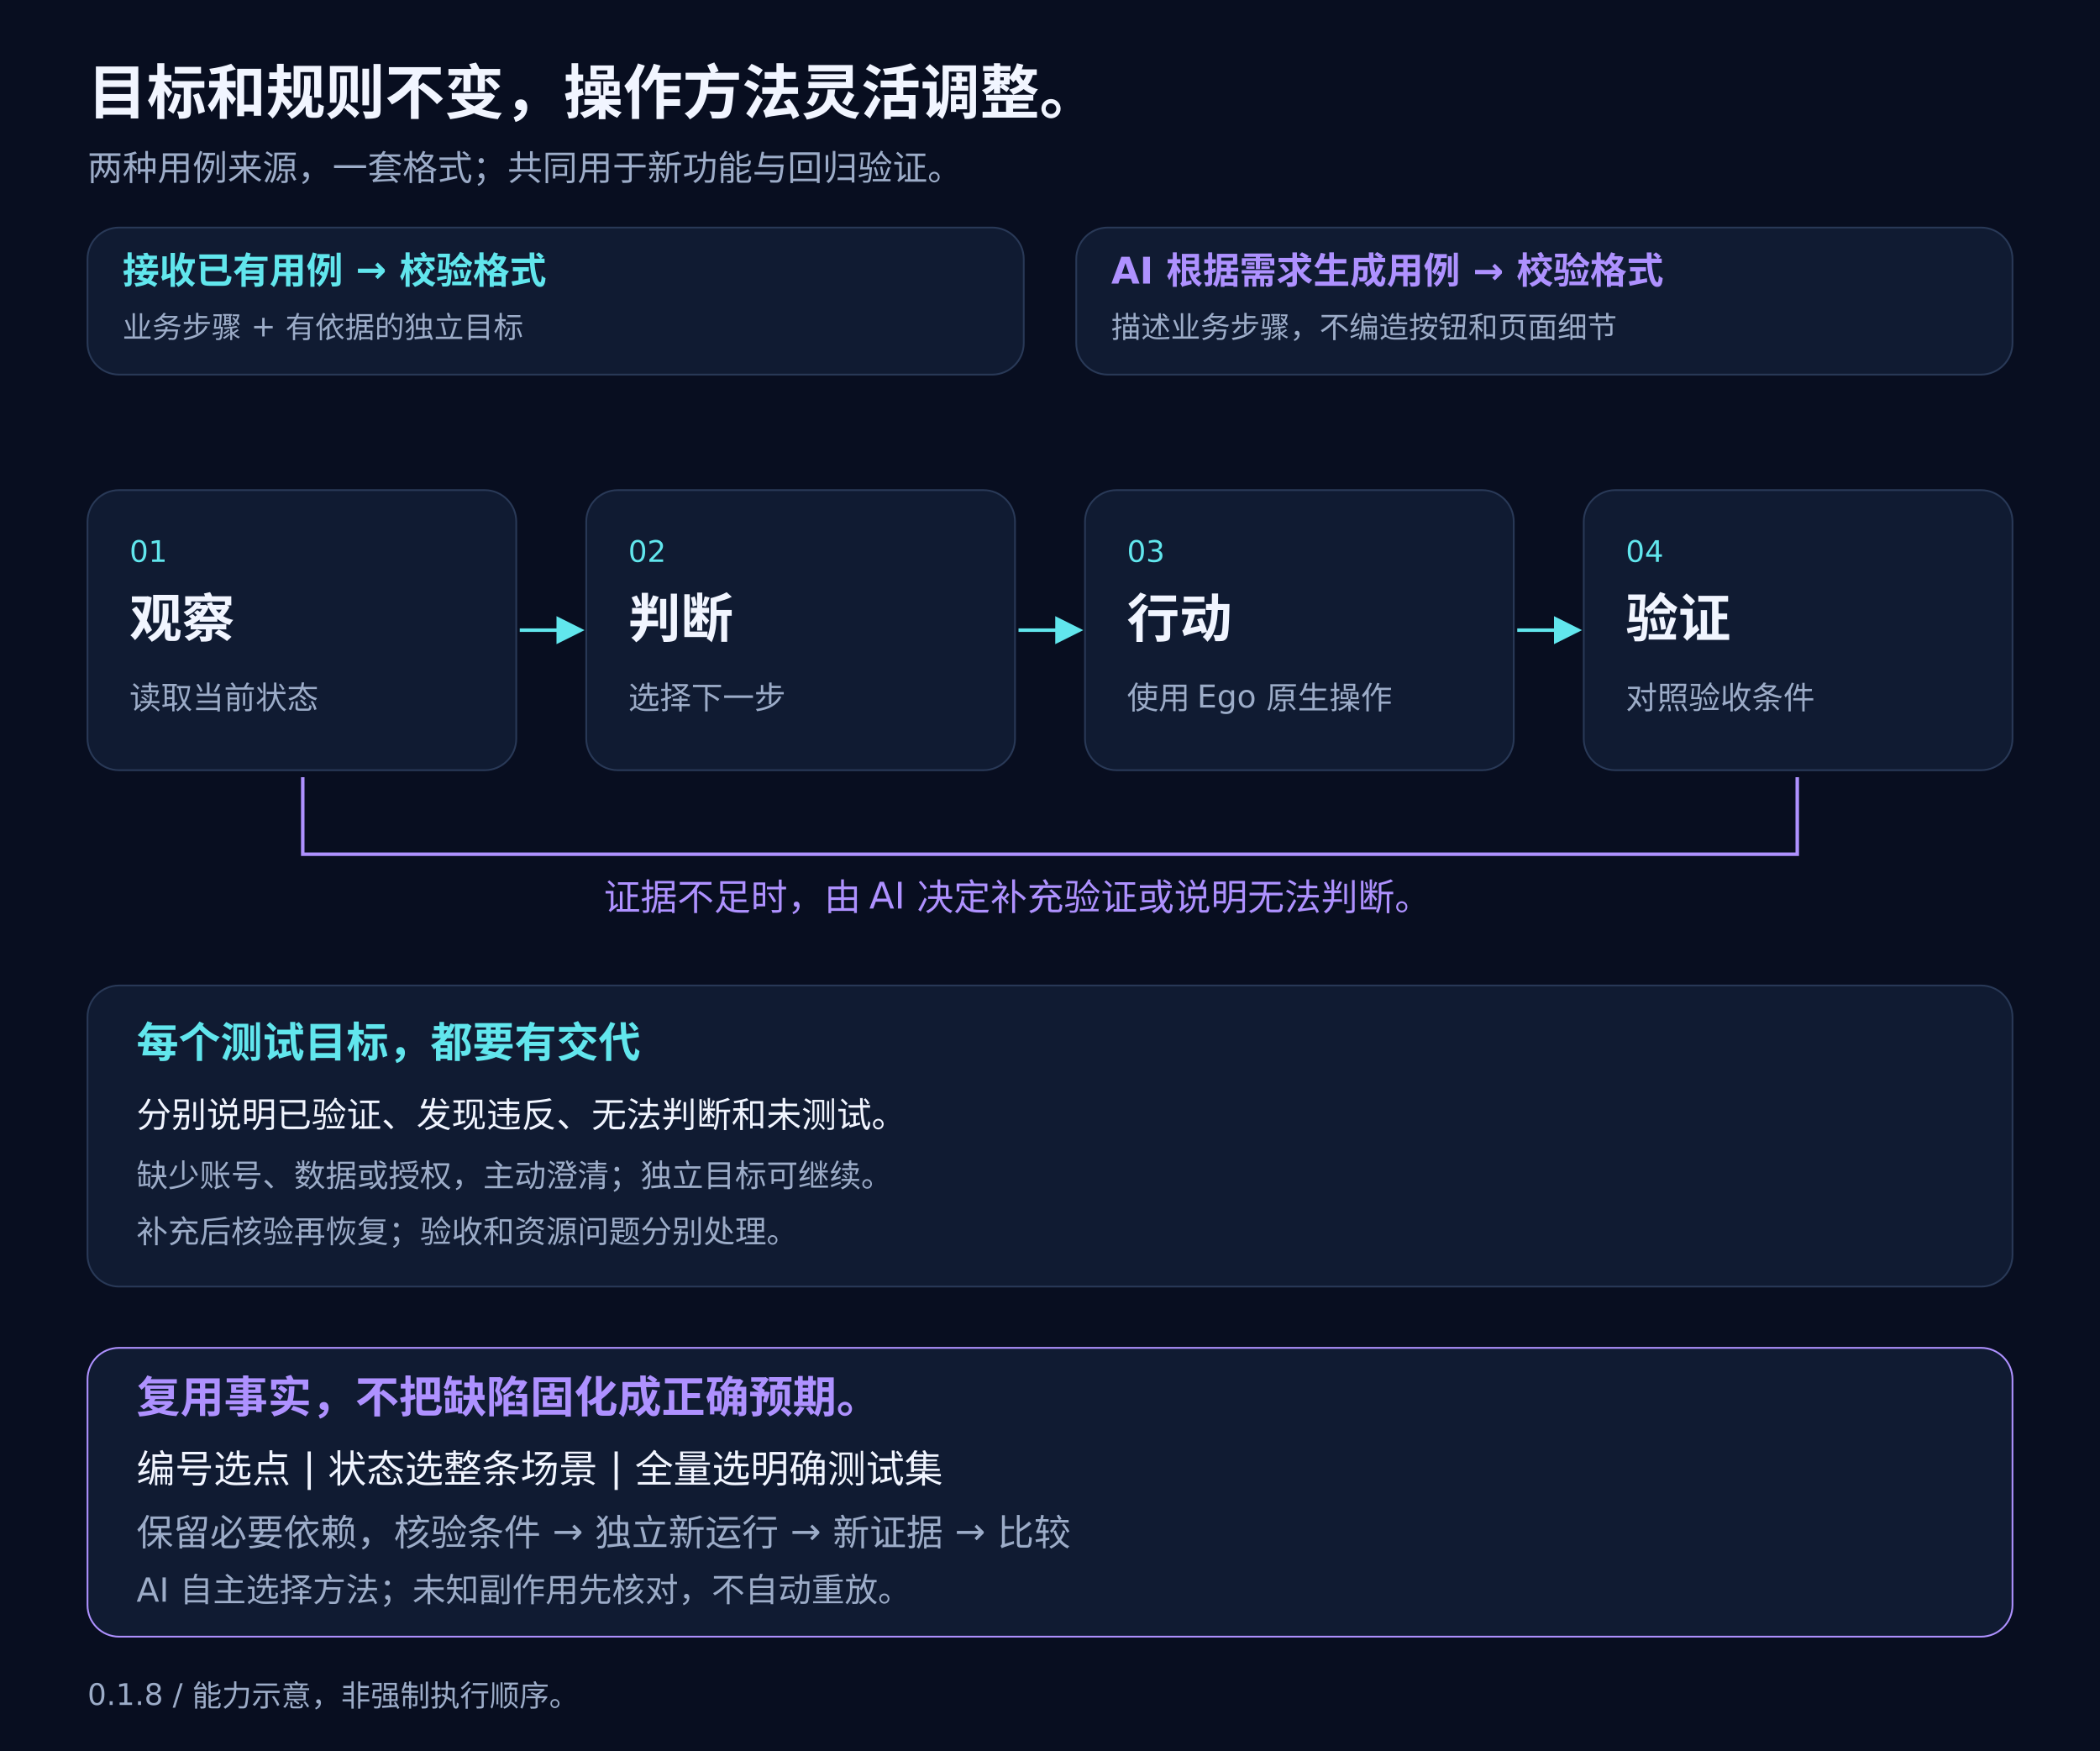
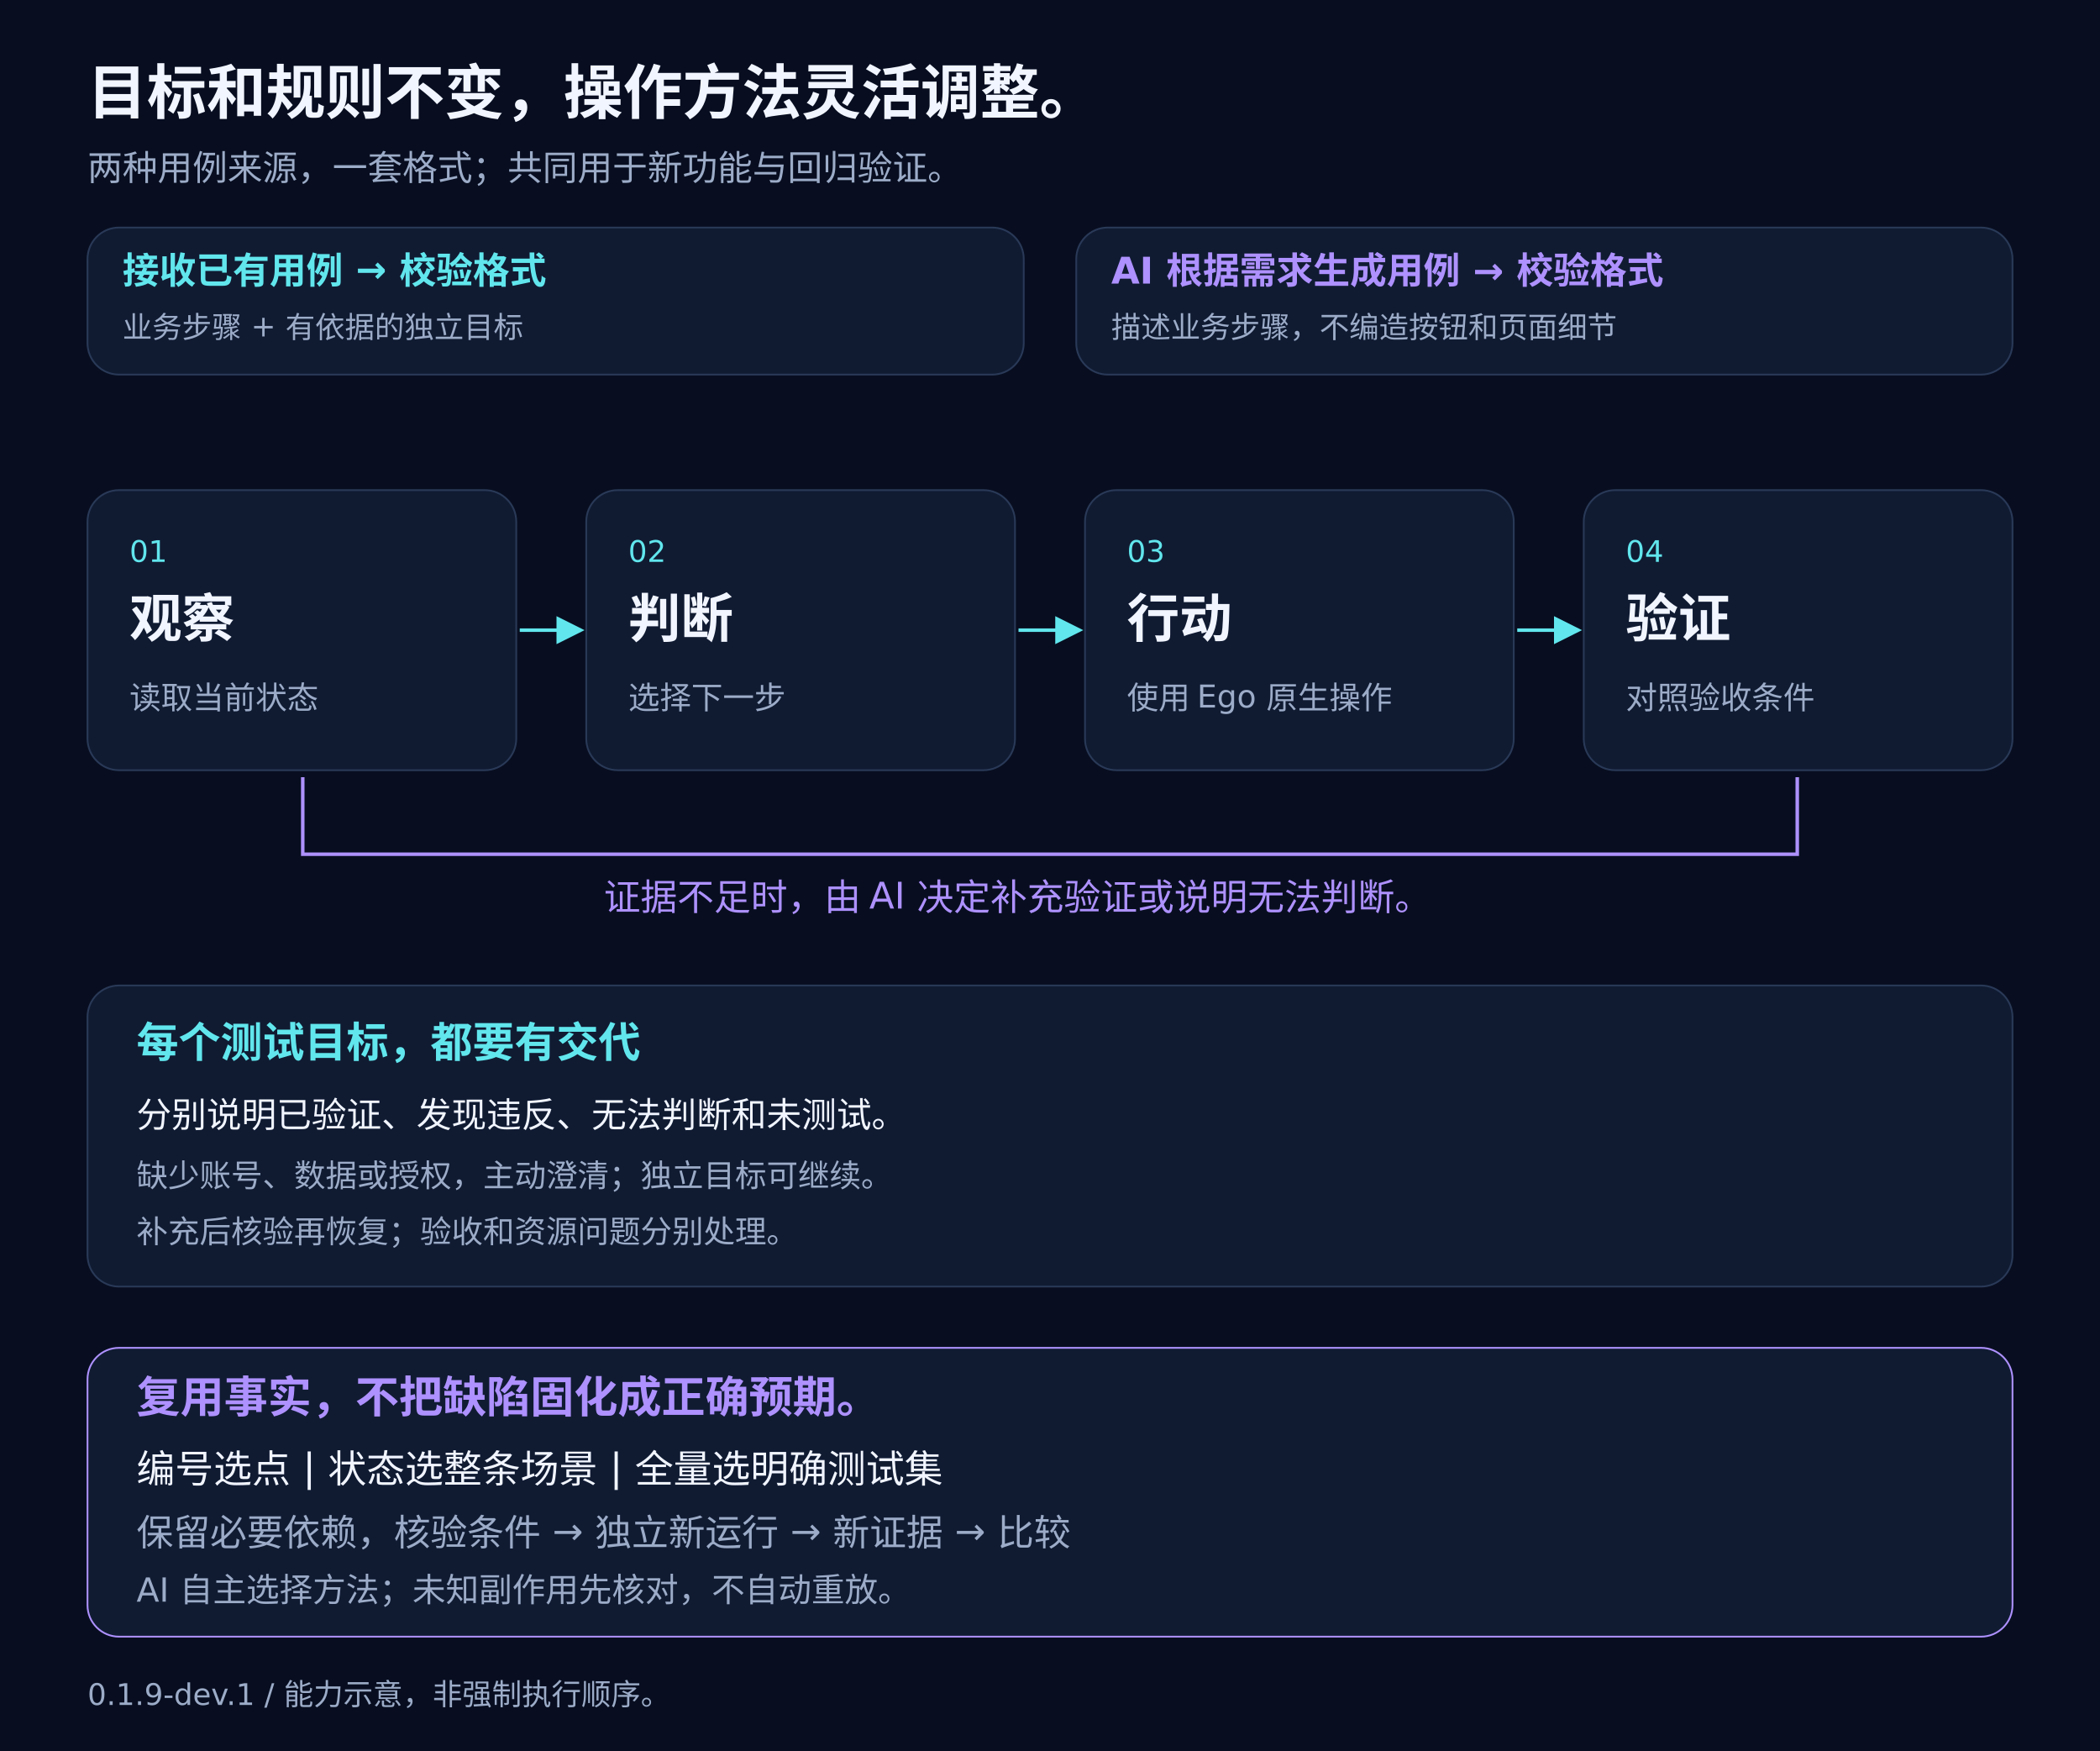
<svg xmlns="http://www.w3.org/2000/svg" width="1200" height="1000" viewBox="0 0 1200 1000" role="img" aria-label="自适应测试流程">
  <defs>
    <linearGradient id="g">
      <stop stop-color="#61e6ed" />
      <stop offset="1" stop-color="#ae91ff" />
    </linearGradient>
    <marker id="arrow" markerWidth="8" markerHeight="8" refX="7" refY="4" orient="auto">
      <path d="M0,0 L8,4 L0,8" fill="#61e6ed" />
    </marker>
  </defs>
  <g font-family="DejaVu Sans, Noto Sans CJK SC, sans-serif">
    <rect x="0" y="0" width="1200" height="1000" rx="0" fill="#080e20" stroke="#080e20" />
    <path d="M0,2 H1200" stroke="url(#g)" stroke-width="4" />
    <text x="50" y="65" font-size="34" fill="#f1f5ff" font-weight="700">目标和规则不变，操作方法灵活调整。</text>
    <text x="50" y="103" font-size="20" fill="#9cacc8" font-weight="400">两种用例来源，一套格式；共同用于新功能与回归验证。</text>
    <rect x="50" y="130" width="535" height="84" rx="18" fill="#101b32" stroke="#293957" />
    <text x="70" y="162" font-size="21" fill="#61e6ed" font-weight="700">接收已有用例 → 校验格式</text>
    <text x="70" y="193" font-size="17" fill="#9cacc8" font-weight="400">业务步骤 + 有依据的独立目标</text>
    <rect x="615" y="130" width="535" height="84" rx="18" fill="#101b32" stroke="#293957" />
    <text x="635" y="162" font-size="21" fill="#ae91ff" font-weight="700">AI 根据需求生成用例 → 校验格式</text>
    <text x="635" y="193" font-size="17" fill="#9cacc8" font-weight="400">描述业务步骤，不编造按钮和页面细节</text>
    <g transform="translate(0 120)">
      <rect x="50" y="160" width="245" height="160" rx="18" fill="#101b32" stroke="#293957" />
      <text x="74" y="201" font-size="17" fill="#61e6ed" font-weight="400">01</text>
      <text x="74" y="244" font-size="30" fill="#f1f5ff" font-weight="700">观察</text>
      <text x="74" y="285" font-size="18" fill="#9cacc8" font-weight="400">读取当前状态</text>
      <path d="M297,240 L332,240" stroke="#61e6ed" stroke-width="2" fill="none" marker-end="url(#arrow)" />
      <rect x="335" y="160" width="245" height="160" rx="18" fill="#101b32" stroke="#293957" />
      <text x="359" y="201" font-size="17" fill="#61e6ed" font-weight="400">02</text>
      <text x="359" y="244" font-size="30" fill="#f1f5ff" font-weight="700">判断</text>
      <text x="359" y="285" font-size="18" fill="#9cacc8" font-weight="400">选择下一步</text>
      <path d="M582,240 L617,240" stroke="#61e6ed" stroke-width="2" fill="none" marker-end="url(#arrow)" />
      <rect x="620" y="160" width="245" height="160" rx="18" fill="#101b32" stroke="#293957" />
      <text x="644" y="201" font-size="17" fill="#61e6ed" font-weight="400">03</text>
      <text x="644" y="244" font-size="30" fill="#f1f5ff" font-weight="700">行动</text>
      <text x="644" y="285" font-size="18" fill="#9cacc8" font-weight="400">使用 Ego 原生操作</text>
      <path d="M867,240 L902,240" stroke="#61e6ed" stroke-width="2" fill="none" marker-end="url(#arrow)" />
      <rect x="905" y="160" width="245" height="160" rx="18" fill="#101b32" stroke="#293957" />
      <text x="929" y="201" font-size="17" fill="#61e6ed" font-weight="400">04</text>
      <text x="929" y="244" font-size="30" fill="#f1f5ff" font-weight="700">验证</text>
      <text x="929" y="285" font-size="18" fill="#9cacc8" font-weight="400">对照验收条件</text>
      <path d="M1027,324 V368 H173 V324" fill="none" stroke="#ae91ff" stroke-width="2" />
      <text x="345" y="400" font-size="21" fill="#ae91ff" font-weight="400">证据不足时，由 AI 决定补充验证或说明无法判断。</text>
      <rect x="50" y="443" width="1100" height="172" rx="18" fill="#101b32" stroke="#293957" />
      <text x="78" y="484" font-size="24" fill="#61e6ed" font-weight="700">每个测试目标，都要有交代</text>
      <text x="78" y="524" font-size="20" fill="#f1f5ff" font-weight="400">分别说明已验证、发现违反、无法判断和未测试。</text>
      <text x="78" y="558" font-size="18" fill="#9cacc8" font-weight="400">缺少账号、数据或授权，主动澄清；独立目标可继续。</text>
      <text x="78" y="590" font-size="18" fill="#9cacc8" font-weight="400">补充后核验再恢复；验收和资源问题分别处理。</text>
    </g>
    <rect x="50" y="770" width="1100" height="165" rx="18" fill="#101b32" stroke="#ae91ff" />
    <text x="78" y="807" font-size="25" fill="#ae91ff" font-weight="700">复用事实，不把缺陷固化成正确预期。</text>
    <text x="78" y="847" font-size="22" fill="#f1f5ff" font-weight="400">编号选点  |  状态选整条场景  |  全量选明确测试集</text>
    <text x="78" y="883" font-size="21" fill="#9cacc8" font-weight="400">保留必要依赖，核验条件 → 独立新运行 → 新证据 → 比较</text>
    <text x="78" y="915" font-size="19" fill="#9cacc8" font-weight="400">AI 自主选择方法；未知副作用先核对，不自动重放。</text>
-     <text x="50" y="974" font-size="17" fill="#9cacc8" font-weight="400">0.1.8 / 能力示意，非强制执行顺序。</text>
+     <text x="50" y="974" font-size="17" fill="#9cacc8" font-weight="400">0.1.9-dev.1 / 能力示意，非强制执行顺序。</text>
  </g>
</svg>
